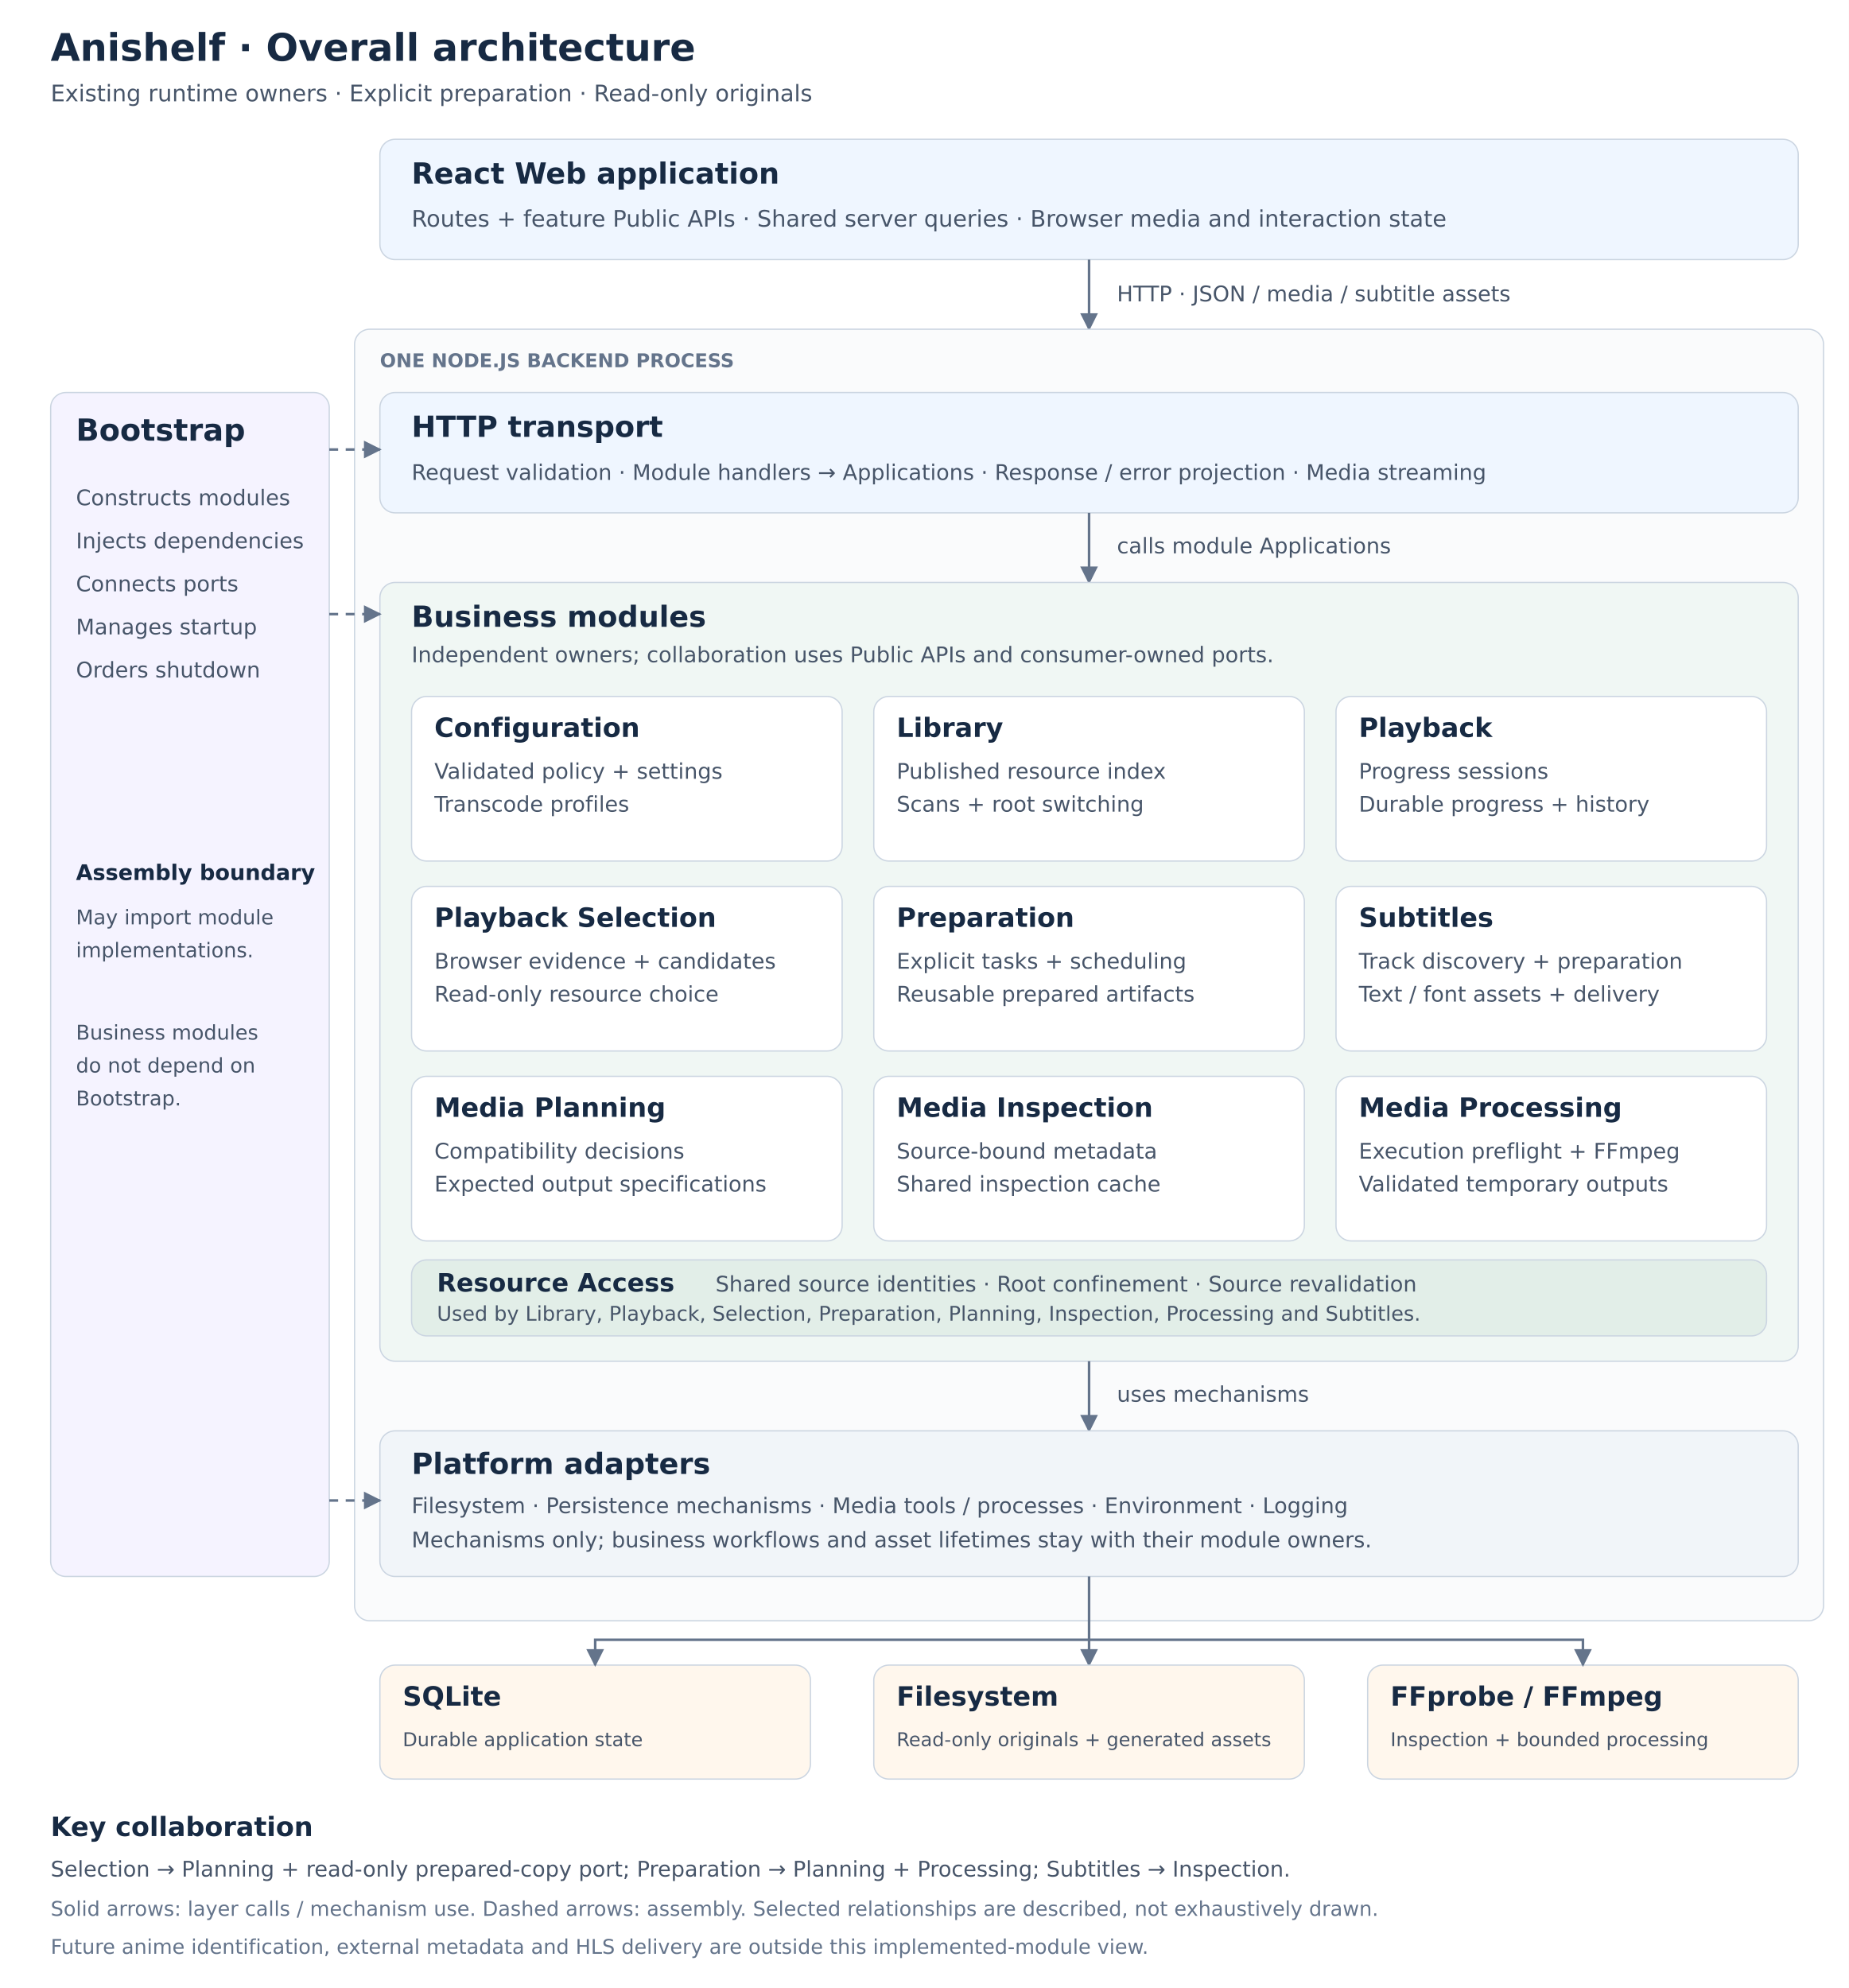
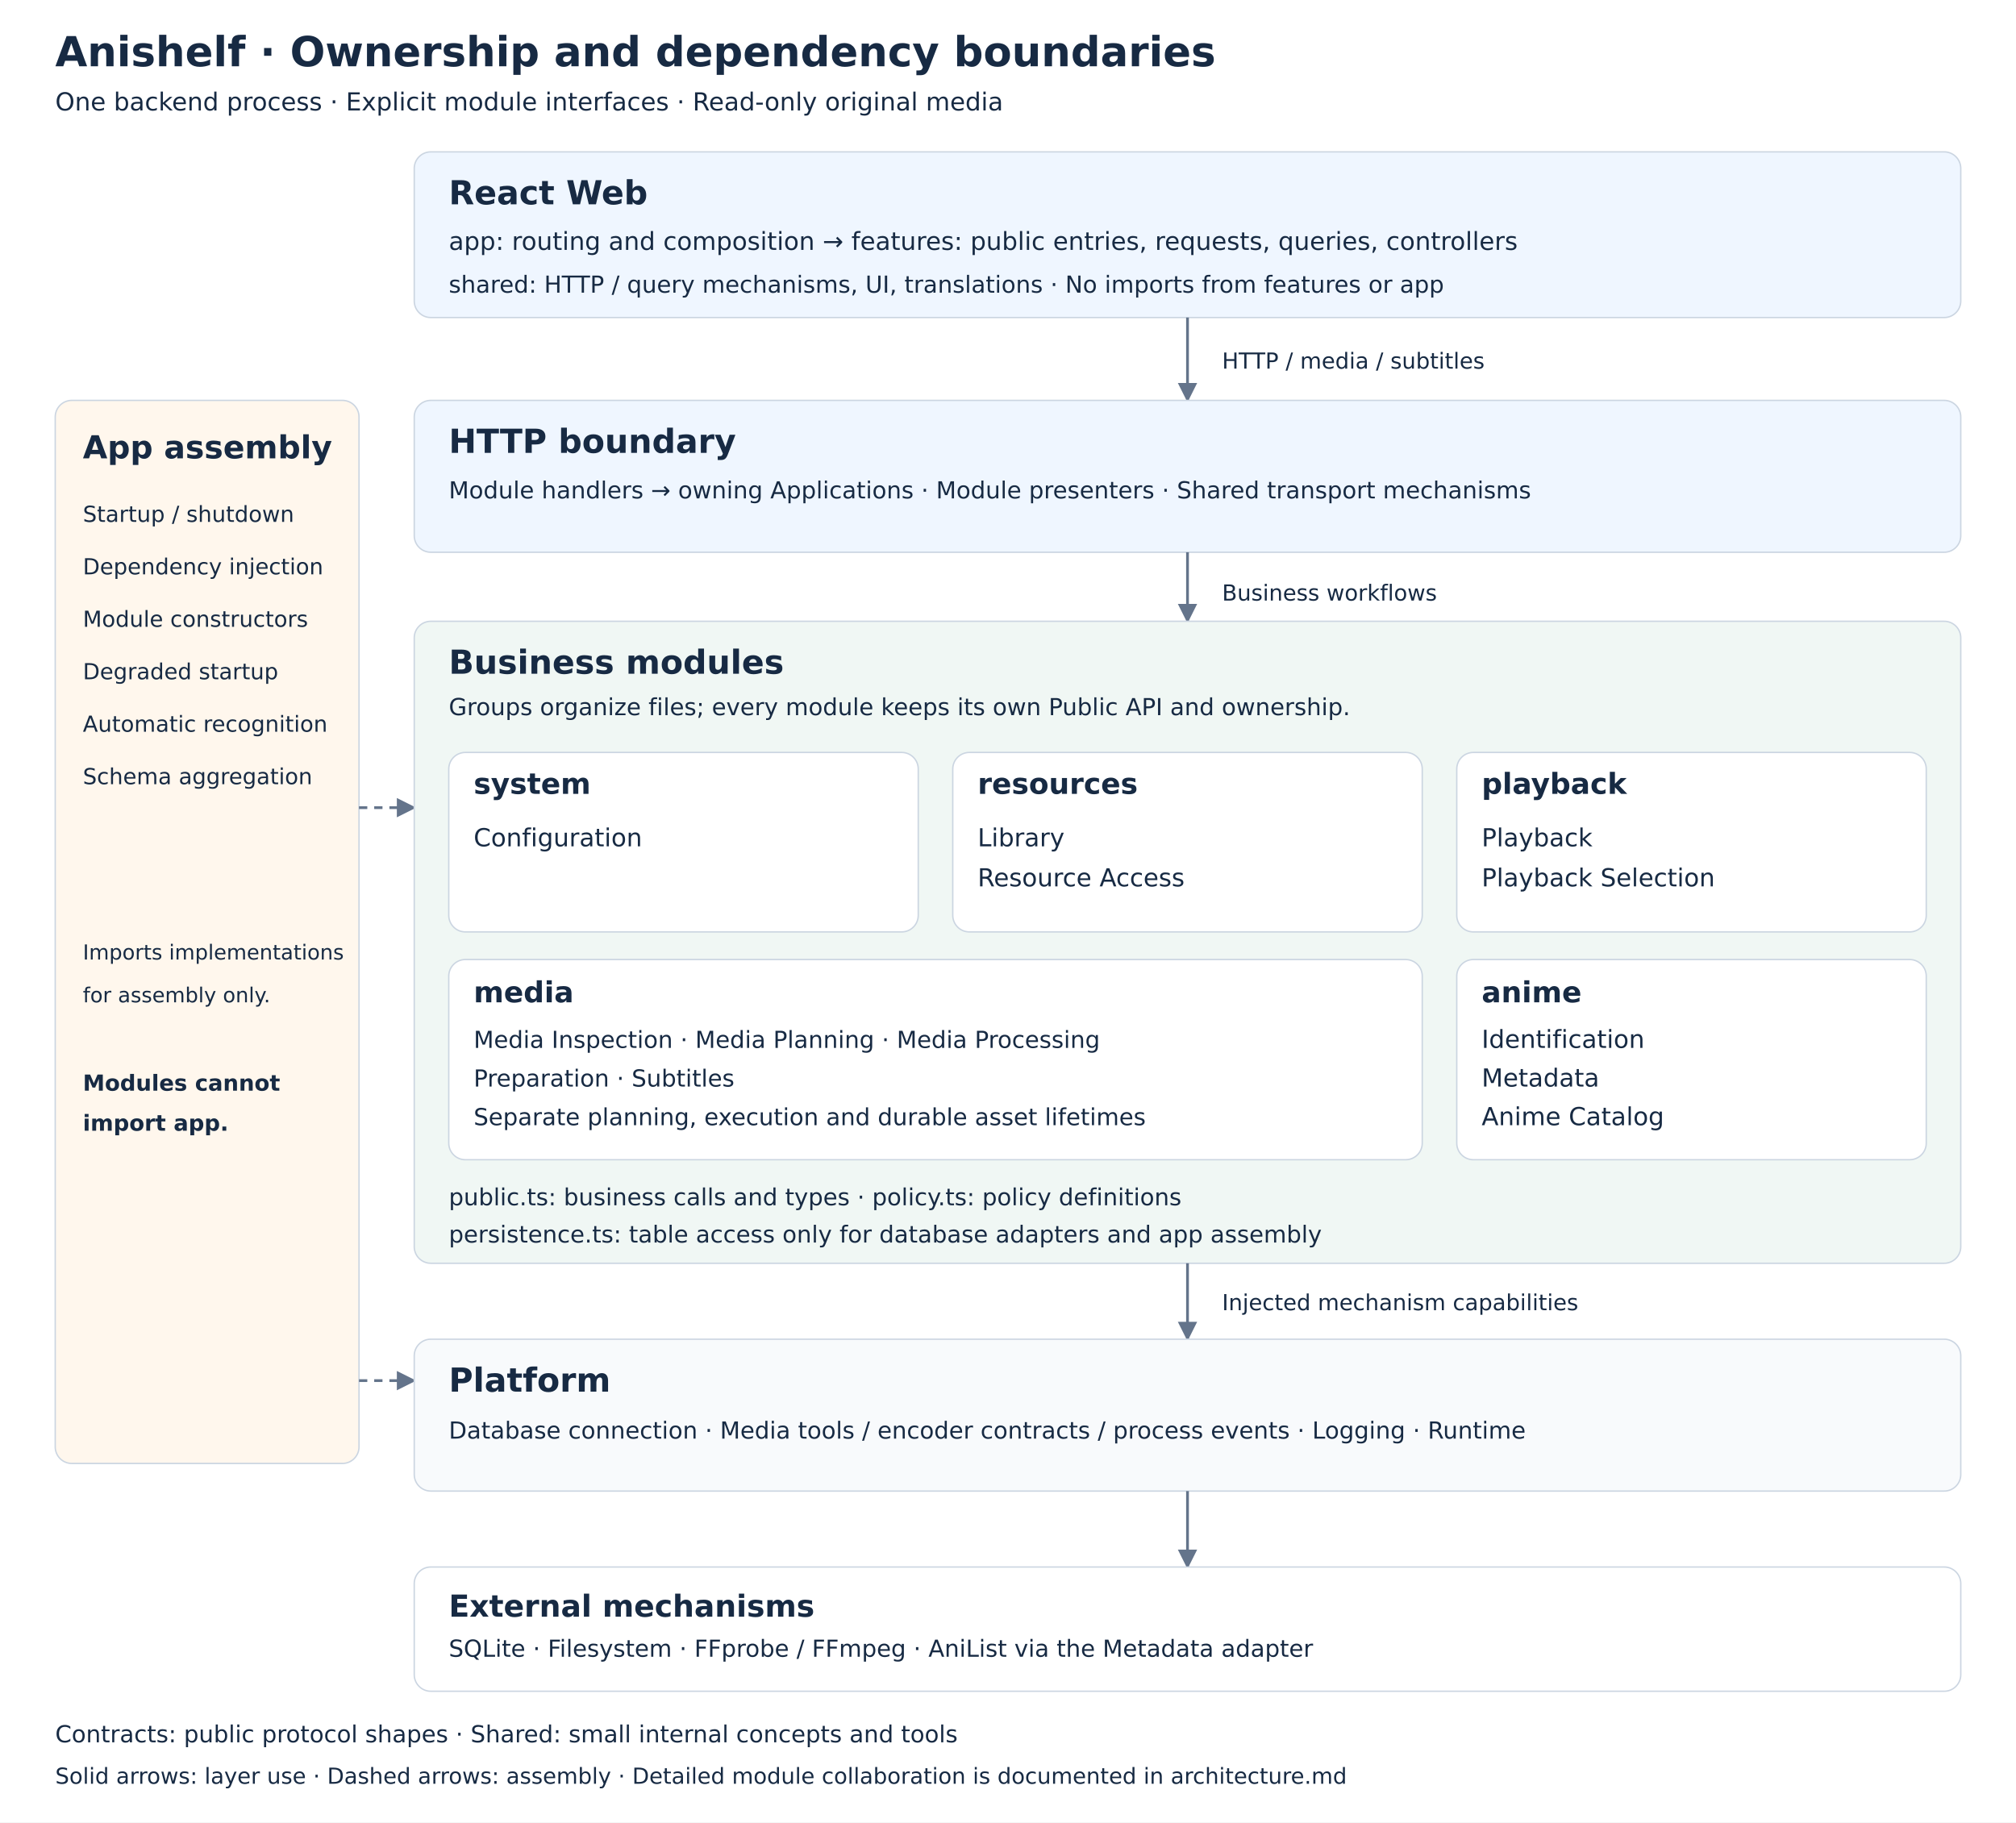
- <svg xmlns="http://www.w3.org/2000/svg" width="1460" height="1570" viewBox="0 0 1460 1570" role="img" aria-labelledby="title desc">
+ <svg xmlns="http://www.w3.org/2000/svg" width="1460" height="1320" viewBox="0 0 1460 1320" role="img" aria-labelledby="title desc">
  <defs>
    <marker id="arrow" viewBox="0 0 10 10" refX="9" refY="5" markerWidth="7" markerHeight="7" orient="auto-start-reverse">
      <path d="M0 0 10 5 0 10z" fill="#64748b" />
    </marker>
  </defs>
-   <rect width="1460" height="1570" fill="#ffffff" />
+   <rect width="1460" height="1320" fill="white" />
  <g font-family="DejaVu Sans, Arial, sans-serif" fill="#172a43">
-     <text x="40" y="48" font-size="30" fill="#172a43" font-weight="600">Anishelf · Overall architecture</text>
-     <text x="40" y="80" font-size="18" fill="#475569">Existing runtime owners · Explicit preparation · Read-only originals</text>
-     <rect x="300" y="110" width="1120" height="95" rx="12" fill="#eff6ff" stroke="#cbd5e1" />
-     <text x="325" y="145" font-size="23" fill="#172a43" font-weight="600">React Web application</text>
-     <text x="325" y="179" font-size="18" fill="#475569">Routes + feature Public APIs · Shared server queries · Browser media and interaction state</text>
-     <path d="M860 205 V260" fill="none" stroke="#64748b" stroke-width="2" marker-end="url(#arrow)" />
-     <text x="882" y="238" font-size="17" fill="#475569">HTTP · JSON / media / subtitle assets</text>
-     <rect x="280" y="260" width="1160" height="1020" rx="12" fill="#fafbfc" stroke="#cbd5e1" />
-     <text x="300" y="290" font-size="15" fill="#64748b" font-weight="600">ONE NODE.JS BACKEND PROCESS</text>
-     <rect x="300" y="310" width="1120" height="95" rx="12" fill="#eff6ff" stroke="#cbd5e1" />
-     <text x="325" y="345" font-size="23" fill="#172a43" font-weight="600">HTTP transport</text>
-     <text x="325" y="379" font-size="17" fill="#475569">Request validation · Module handlers → Applications · Response / error projection · Media streaming</text>
-     <path d="M860 405 V460" fill="none" stroke="#64748b" stroke-width="2" marker-end="url(#arrow)" />
-     <text x="882" y="437" font-size="17" fill="#475569">calls module Applications</text>
-     <rect x="300" y="460" width="1120" height="615" rx="12" fill="#f0f7f4" stroke="#cbd5e1" />
-     <text x="325" y="495" font-size="23" fill="#172a43" font-weight="600">Business modules</text>
-     <text x="325" y="523" font-size="17" fill="#475569">Independent owners; collaboration uses Public APIs and consumer-owned ports.</text>
-     <rect x="325" y="550" width="340" height="130" rx="12" fill="#fff" stroke="#cbd5e1" />
-     <text x="343" y="582" font-size="21" fill="#172a43" font-weight="600">Configuration</text>
-     <text x="343" y="615" font-size="17" fill="#475569">Validated policy + settings</text>
-     <text x="343" y="641" font-size="17" fill="#475569">Transcode profiles</text>
-     <rect x="690" y="550" width="340" height="130" rx="12" fill="#fff" stroke="#cbd5e1" />
-     <text x="708" y="582" font-size="21" fill="#172a43" font-weight="600">Library</text>
-     <text x="708" y="615" font-size="17" fill="#475569">Published resource index</text>
-     <text x="708" y="641" font-size="17" fill="#475569">Scans + root switching</text>
-     <rect x="1055" y="550" width="340" height="130" rx="12" fill="#fff" stroke="#cbd5e1" />
-     <text x="1073" y="582" font-size="21" fill="#172a43" font-weight="600">Playback</text>
-     <text x="1073" y="615" font-size="17" fill="#475569">Progress sessions</text>
-     <text x="1073" y="641" font-size="17" fill="#475569">Durable progress + history</text>
-     <rect x="325" y="700" width="340" height="130" rx="12" fill="#fff" stroke="#cbd5e1" />
-     <text x="343" y="732" font-size="21" fill="#172a43" font-weight="600">Playback Selection</text>
-     <text x="343" y="765" font-size="17" fill="#475569">Browser evidence + candidates</text>
-     <text x="343" y="791" font-size="17" fill="#475569">Read-only resource choice</text>
-     <rect x="690" y="700" width="340" height="130" rx="12" fill="#fff" stroke="#cbd5e1" />
-     <text x="708" y="732" font-size="21" fill="#172a43" font-weight="600">Preparation</text>
-     <text x="708" y="765" font-size="17" fill="#475569">Explicit tasks + scheduling</text>
-     <text x="708" y="791" font-size="17" fill="#475569">Reusable prepared artifacts</text>
-     <rect x="1055" y="700" width="340" height="130" rx="12" fill="#fff" stroke="#cbd5e1" />
-     <text x="1073" y="732" font-size="21" fill="#172a43" font-weight="600">Subtitles</text>
-     <text x="1073" y="765" font-size="17" fill="#475569">Track discovery + preparation</text>
-     <text x="1073" y="791" font-size="17" fill="#475569">Text / font assets + delivery</text>
-     <rect x="325" y="850" width="340" height="130" rx="12" fill="#fff" stroke="#cbd5e1" />
-     <text x="343" y="882" font-size="21" fill="#172a43" font-weight="600">Media Planning</text>
-     <text x="343" y="915" font-size="17" fill="#475569">Compatibility decisions</text>
-     <text x="343" y="941" font-size="17" fill="#475569">Expected output specifications</text>
-     <rect x="690" y="850" width="340" height="130" rx="12" fill="#fff" stroke="#cbd5e1" />
-     <text x="708" y="882" font-size="21" fill="#172a43" font-weight="600">Media Inspection</text>
-     <text x="708" y="915" font-size="17" fill="#475569">Source-bound metadata</text>
-     <text x="708" y="941" font-size="17" fill="#475569">Shared inspection cache</text>
-     <rect x="1055" y="850" width="340" height="130" rx="12" fill="#fff" stroke="#cbd5e1" />
-     <text x="1073" y="882" font-size="21" fill="#172a43" font-weight="600">Media Processing</text>
-     <text x="1073" y="915" font-size="17" fill="#475569">Execution preflight + FFmpeg</text>
-     <text x="1073" y="941" font-size="17" fill="#475569">Validated temporary outputs</text>
-     <rect x="325" y="995" width="1070" height="60" rx="12" fill="#e2eee8" stroke="#cbd5e1" />
-     <text x="345" y="1020" font-size="20" fill="#172a43" font-weight="600">Resource Access</text>
-     <text x="565" y="1020" font-size="17" fill="#475569">Shared source identities · Root confinement · Source revalidation</text>
-     <text x="345" y="1043" font-size="16" fill="#475569">Used by Library, Playback, Selection, Preparation, Planning, Inspection, Processing and Subtitles.</text>
-     <path d="M860 1075 V1130" fill="none" stroke="#64748b" stroke-width="2" marker-end="url(#arrow)" />
-     <text x="882" y="1107" font-size="17" fill="#475569">uses mechanisms</text>
-     <rect x="300" y="1130" width="1120" height="115" rx="12" fill="#f1f5f9" stroke="#cbd5e1" />
-     <text x="325" y="1164" font-size="23" fill="#172a43" font-weight="600">Platform adapters</text>
-     <text x="325" y="1195" font-size="17" fill="#475569">Filesystem · Persistence mechanisms · Media tools / processes · Environment · Logging</text>
-     <text x="325" y="1222" font-size="17" fill="#475569">Mechanisms only; business workflows and asset lifetimes stay with their module owners.</text>
-     <rect x="40" y="310" width="220" height="935" rx="12" fill="#f5f3ff" stroke="#cbd5e1" />
-     <text x="60" y="348" font-size="24" fill="#172a43" font-weight="600">Bootstrap</text>
-     <text x="60" y="399" font-size="17" fill="#475569">Constructs modules</text>
-     <text x="60" y="433" font-size="17" fill="#475569">Injects dependencies</text>
-     <text x="60" y="467" font-size="17" fill="#475569">Connects ports</text>
-     <text x="60" y="501" font-size="17" fill="#475569">Manages startup</text>
-     <text x="60" y="535" font-size="17" fill="#475569">Orders shutdown</text>
-     <text x="60" y="695" font-size="17" fill="#172a43" font-weight="600">Assembly boundary</text>
-     <text x="60" y="730" font-size="16" fill="#475569">May import module</text>
-     <text x="60" y="756" font-size="16" fill="#475569">implementations.</text>
-     <text x="60" y="821" font-size="16" fill="#475569">Business modules</text>
-     <text x="60" y="847" font-size="16" fill="#475569">do not depend on</text>
-     <text x="60" y="873" font-size="16" fill="#475569">Bootstrap.</text>
-     <path d="M260 355 H300" fill="none" stroke="#64748b" stroke-width="2" stroke-dasharray="7 6" marker-end="url(#arrow)" />
-     <path d="M260 485 H300" fill="none" stroke="#64748b" stroke-width="2" stroke-dasharray="7 6" marker-end="url(#arrow)" />
-     <path d="M260 1185 H300" fill="none" stroke="#64748b" stroke-width="2" stroke-dasharray="7 6" marker-end="url(#arrow)" />
-     <path d="M860 1245 V1315" fill="none" stroke="#64748b" stroke-width="2" marker-end="url(#arrow)" />
-     <rect x="300" y="1315" width="340" height="90" rx="12" fill="#fff7ed" stroke="#cbd5e1" />
-     <text x="318" y="1347" font-size="21" fill="#172a43" font-weight="600">SQLite</text>
-     <text x="318" y="1379" font-size="15" fill="#475569">Durable application state</text>
-     <rect x="690" y="1315" width="340" height="90" rx="12" fill="#fff7ed" stroke="#cbd5e1" />
-     <text x="708" y="1347" font-size="21" fill="#172a43" font-weight="600">Filesystem</text>
-     <text x="708" y="1379" font-size="15" fill="#475569">Read-only originals + generated assets</text>
-     <rect x="1080" y="1315" width="340" height="90" rx="12" fill="#fff7ed" stroke="#cbd5e1" />
-     <text x="1098" y="1347" font-size="21" fill="#172a43" font-weight="600">FFprobe / FFmpeg</text>
-     <text x="1098" y="1379" font-size="15" fill="#475569">Inspection + bounded processing</text>
-     <path d="M860 1295 H470 V1315" fill="none" stroke="#64748b" stroke-width="2" marker-end="url(#arrow)" />
-     <path d="M860 1295 H1250 V1315" fill="none" stroke="#64748b" stroke-width="2" marker-end="url(#arrow)" />
-     <text x="40" y="1450" font-size="21" fill="#172a43" font-weight="600">Key collaboration</text>
-     <text x="40" y="1482" font-size="17" fill="#475569">Selection → Planning + read-only prepared-copy port; Preparation → Planning + Processing; Subtitles → Inspection.</text>
-     <text x="40" y="1513" font-size="16" fill="#64748b">Solid arrows: layer calls / mechanism use. Dashed arrows: assembly. Selected relationships are described, not exhaustively drawn.</text>
-     <text x="40" y="1543" font-size="16" fill="#64748b">Future anime identification, external metadata and HLS delivery are outside this implemented-module view.</text>
+     <text x="40" y="48" font-size="30" font-weight="600">Anishelf · Ownership and dependency boundaries</text>
+     <text x="40" y="80" font-size="18">One backend process · Explicit module interfaces · Read-only original media</text>
+     <rect x="300" y="110" width="1120" height="120" rx="12" fill="#eff6ff" stroke="#cbd5e1" />
+     <text x="325" y="148" font-size="24" font-weight="600">React Web</text>
+     <text x="325" y="181" font-size="18">app: routing and composition  →  features: public entries, requests, queries, controllers</text>
+     <text x="325" y="212" font-size="17">shared: HTTP / query mechanisms, UI, translations · No imports from features or app</text>
+     <path d="M860 230 V290" fill="none" stroke="#64748b" stroke-width="2" marker-end="url(#arrow)" />
+     <text x="885" y="267" font-size="16">HTTP / media / subtitles</text>
+     <rect x="300" y="290" width="1120" height="110" rx="12" fill="#eff6ff" stroke="#cbd5e1" />
+     <text x="325" y="328" font-size="24" font-weight="600">HTTP boundary</text>
+     <text x="325" y="361" font-size="17">Module handlers → owning Applications · Module presenters · Shared transport mechanisms</text>
+     <rect x="40" y="290" width="220" height="770" rx="12" fill="#fff7ed" stroke="#cbd5e1" />
+     <text x="60" y="332" font-size="23" font-weight="600">App assembly</text>
+     <text x="60" y="378" font-size="16">Startup / shutdown</text>
+     <text x="60" y="416" font-size="16">Dependency injection</text>
+     <text x="60" y="454" font-size="16">Module constructors</text>
+     <text x="60" y="492" font-size="16">Degraded startup</text>
+     <text x="60" y="530" font-size="16">Automatic recognition</text>
+     <text x="60" y="568" font-size="16">Schema aggregation</text>
+     <text x="60" y="695" font-size="15">Imports implementations</text>
+     <text x="60" y="726" font-size="15">for assembly only.</text>
+     <text x="60" y="790" font-size="16" font-weight="600">Modules cannot</text>
+     <text x="60" y="819" font-size="16" font-weight="600">import app.</text>
+     <path d="M260 585 H300" fill="none" stroke="#64748b" stroke-width="2" stroke-dasharray="6 5" marker-end="url(#arrow)" />
+     <path d="M260 1000 H300" fill="none" stroke="#64748b" stroke-width="2" stroke-dasharray="6 5" marker-end="url(#arrow)" />
+     <path d="M860 400 V450" fill="none" stroke="#64748b" stroke-width="2" marker-end="url(#arrow)" />
+     <text x="885" y="435" font-size="16">Business workflows</text>
+     <rect x="300" y="450" width="1120" height="465" rx="12" fill="#f0f7f4" stroke="#cbd5e1" />
+     <text x="325" y="488" font-size="24" font-weight="600">Business modules</text>
+     <text x="325" y="518" font-size="17">Groups organize files; every module keeps its own Public API and ownership.</text>
+     <rect x="325" y="545" width="340" height="130" rx="12" fill="white" stroke="#cbd5e1" />
+     <text x="343" y="575" font-size="21" font-weight="600">system</text>
+     <text x="343" y="613" font-size="18">Configuration</text>
+     <rect x="690" y="545" width="340" height="130" rx="12" fill="white" stroke="#cbd5e1" />
+     <text x="708" y="575" font-size="21" font-weight="600">resources</text>
+     <text x="708" y="613" font-size="18">Library</text>
+     <text x="708" y="642" font-size="18">Resource Access</text>
+     <rect x="1055" y="545" width="340" height="130" rx="12" fill="white" stroke="#cbd5e1" />
+     <text x="1073" y="575" font-size="21" font-weight="600">playback</text>
+     <text x="1073" y="613" font-size="18">Playback</text>
+     <text x="1073" y="642" font-size="18">Playback Selection</text>
+     <rect x="325" y="695" width="705" height="145" rx="12" fill="white" stroke="#cbd5e1" />
+     <text x="343" y="726" font-size="21" font-weight="600">media</text>
+     <text x="343" y="759" font-size="17">Media Inspection · Media Planning · Media Processing</text>
+     <text x="343" y="787" font-size="17">Preparation · Subtitles</text>
+     <text x="343" y="815" font-size="17">Separate planning, execution and durable asset lifetimes</text>
+     <rect x="1055" y="695" width="340" height="145" rx="12" fill="white" stroke="#cbd5e1" />
+     <text x="1073" y="726" font-size="21" font-weight="600">anime</text>
+     <text x="1073" y="759" font-size="18">Identification</text>
+     <text x="1073" y="787" font-size="18">Metadata</text>
+     <text x="1073" y="815" font-size="18">Anime Catalog</text>
+     <text x="325" y="873" font-size="17">public.ts: business calls and types · policy.ts: policy definitions</text>
+     <text x="325" y="900" font-size="17">persistence.ts: table access only for database adapters and app assembly</text>
+     <path d="M860 915 V970" fill="none" stroke="#64748b" stroke-width="2" marker-end="url(#arrow)" />
+     <text x="885" y="949" font-size="16">Injected mechanism capabilities</text>
+     <rect x="300" y="970" width="1120" height="110" rx="12" fill="#f8fafc" stroke="#cbd5e1" />
+     <text x="325" y="1008" font-size="24" font-weight="600">Platform</text>
+     <text x="325" y="1042" font-size="17">Database connection · Media tools / encoder contracts / process events · Logging · Runtime</text>
+     <path d="M860 1080 V1135" fill="none" stroke="#64748b" stroke-width="2" marker-end="url(#arrow)" />
+     <rect x="300" y="1135" width="1120" height="90" rx="12" fill="white" stroke="#cbd5e1" />
+     <text x="325" y="1171" font-size="22" font-weight="600">External mechanisms</text>
+     <text x="325" y="1200" font-size="17">SQLite · Filesystem · FFprobe / FFmpeg · AniList via the Metadata adapter</text>
+     <text x="40" y="1262" font-size="17">Contracts: public protocol shapes · Shared: small internal concepts and tools</text>
+     <text x="40" y="1292" font-size="16">Solid arrows: layer use · Dashed arrows: assembly · Detailed module collaboration is documented in architecture.md</text>
  </g>
</svg>
